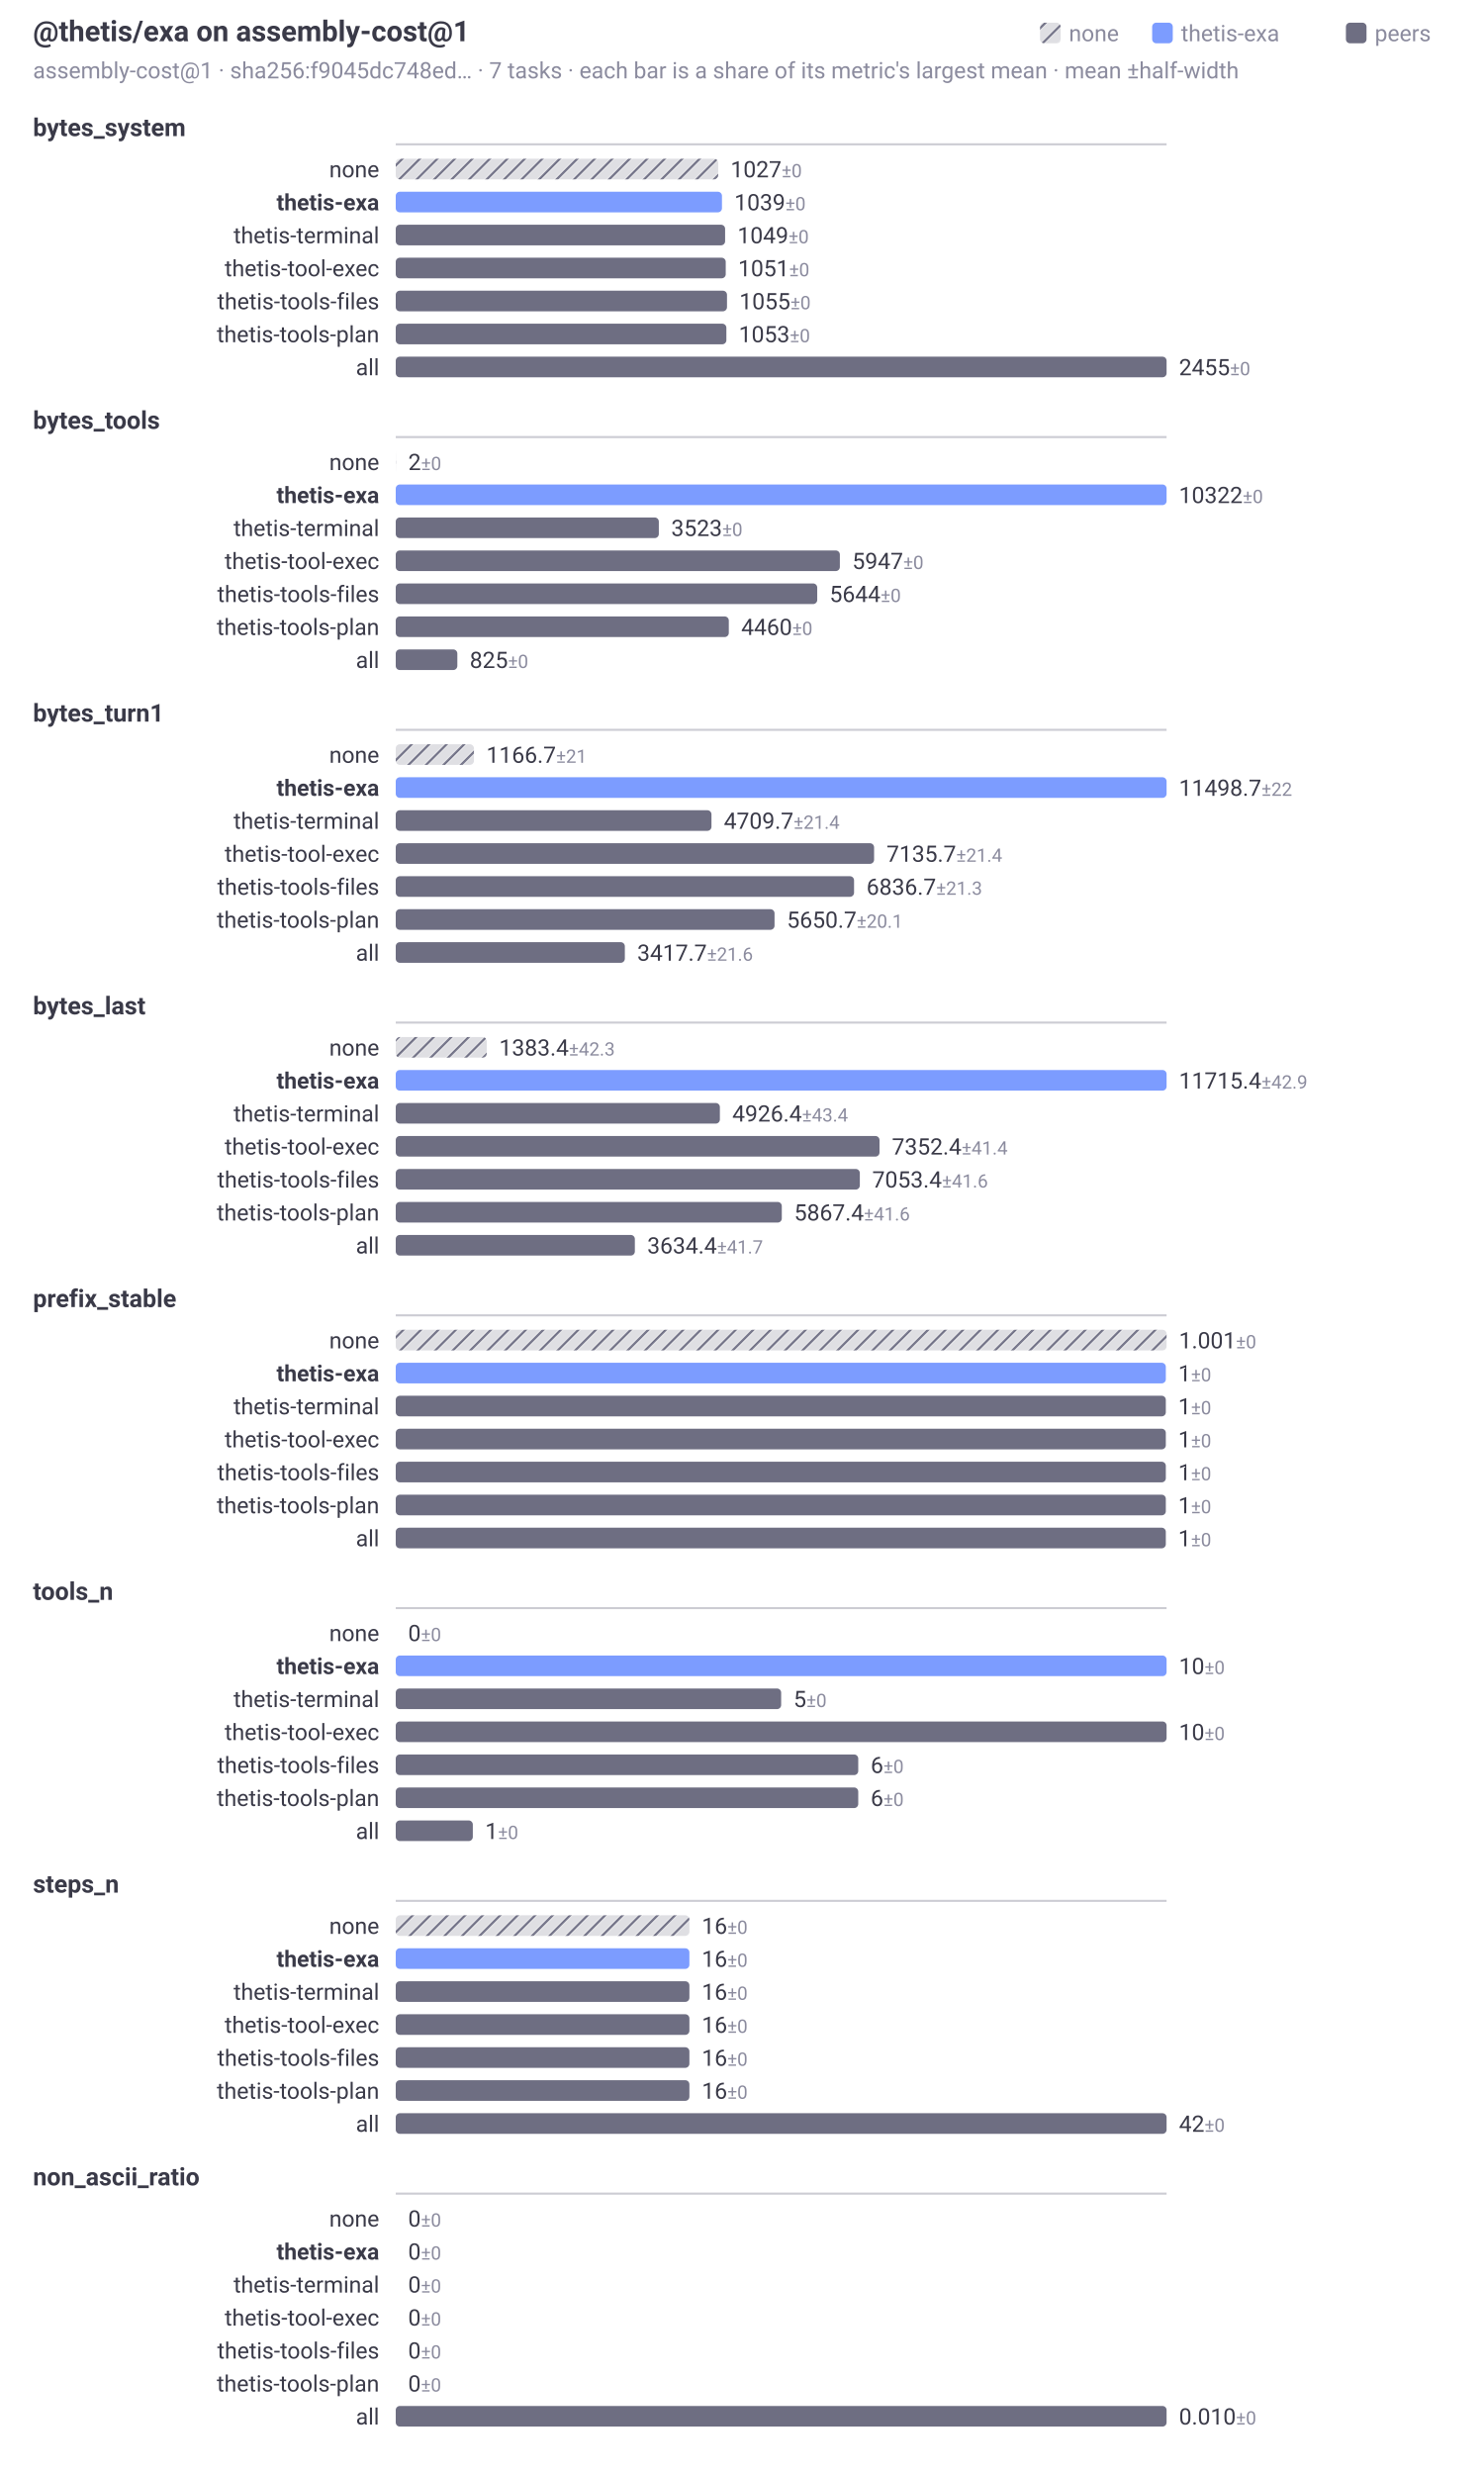
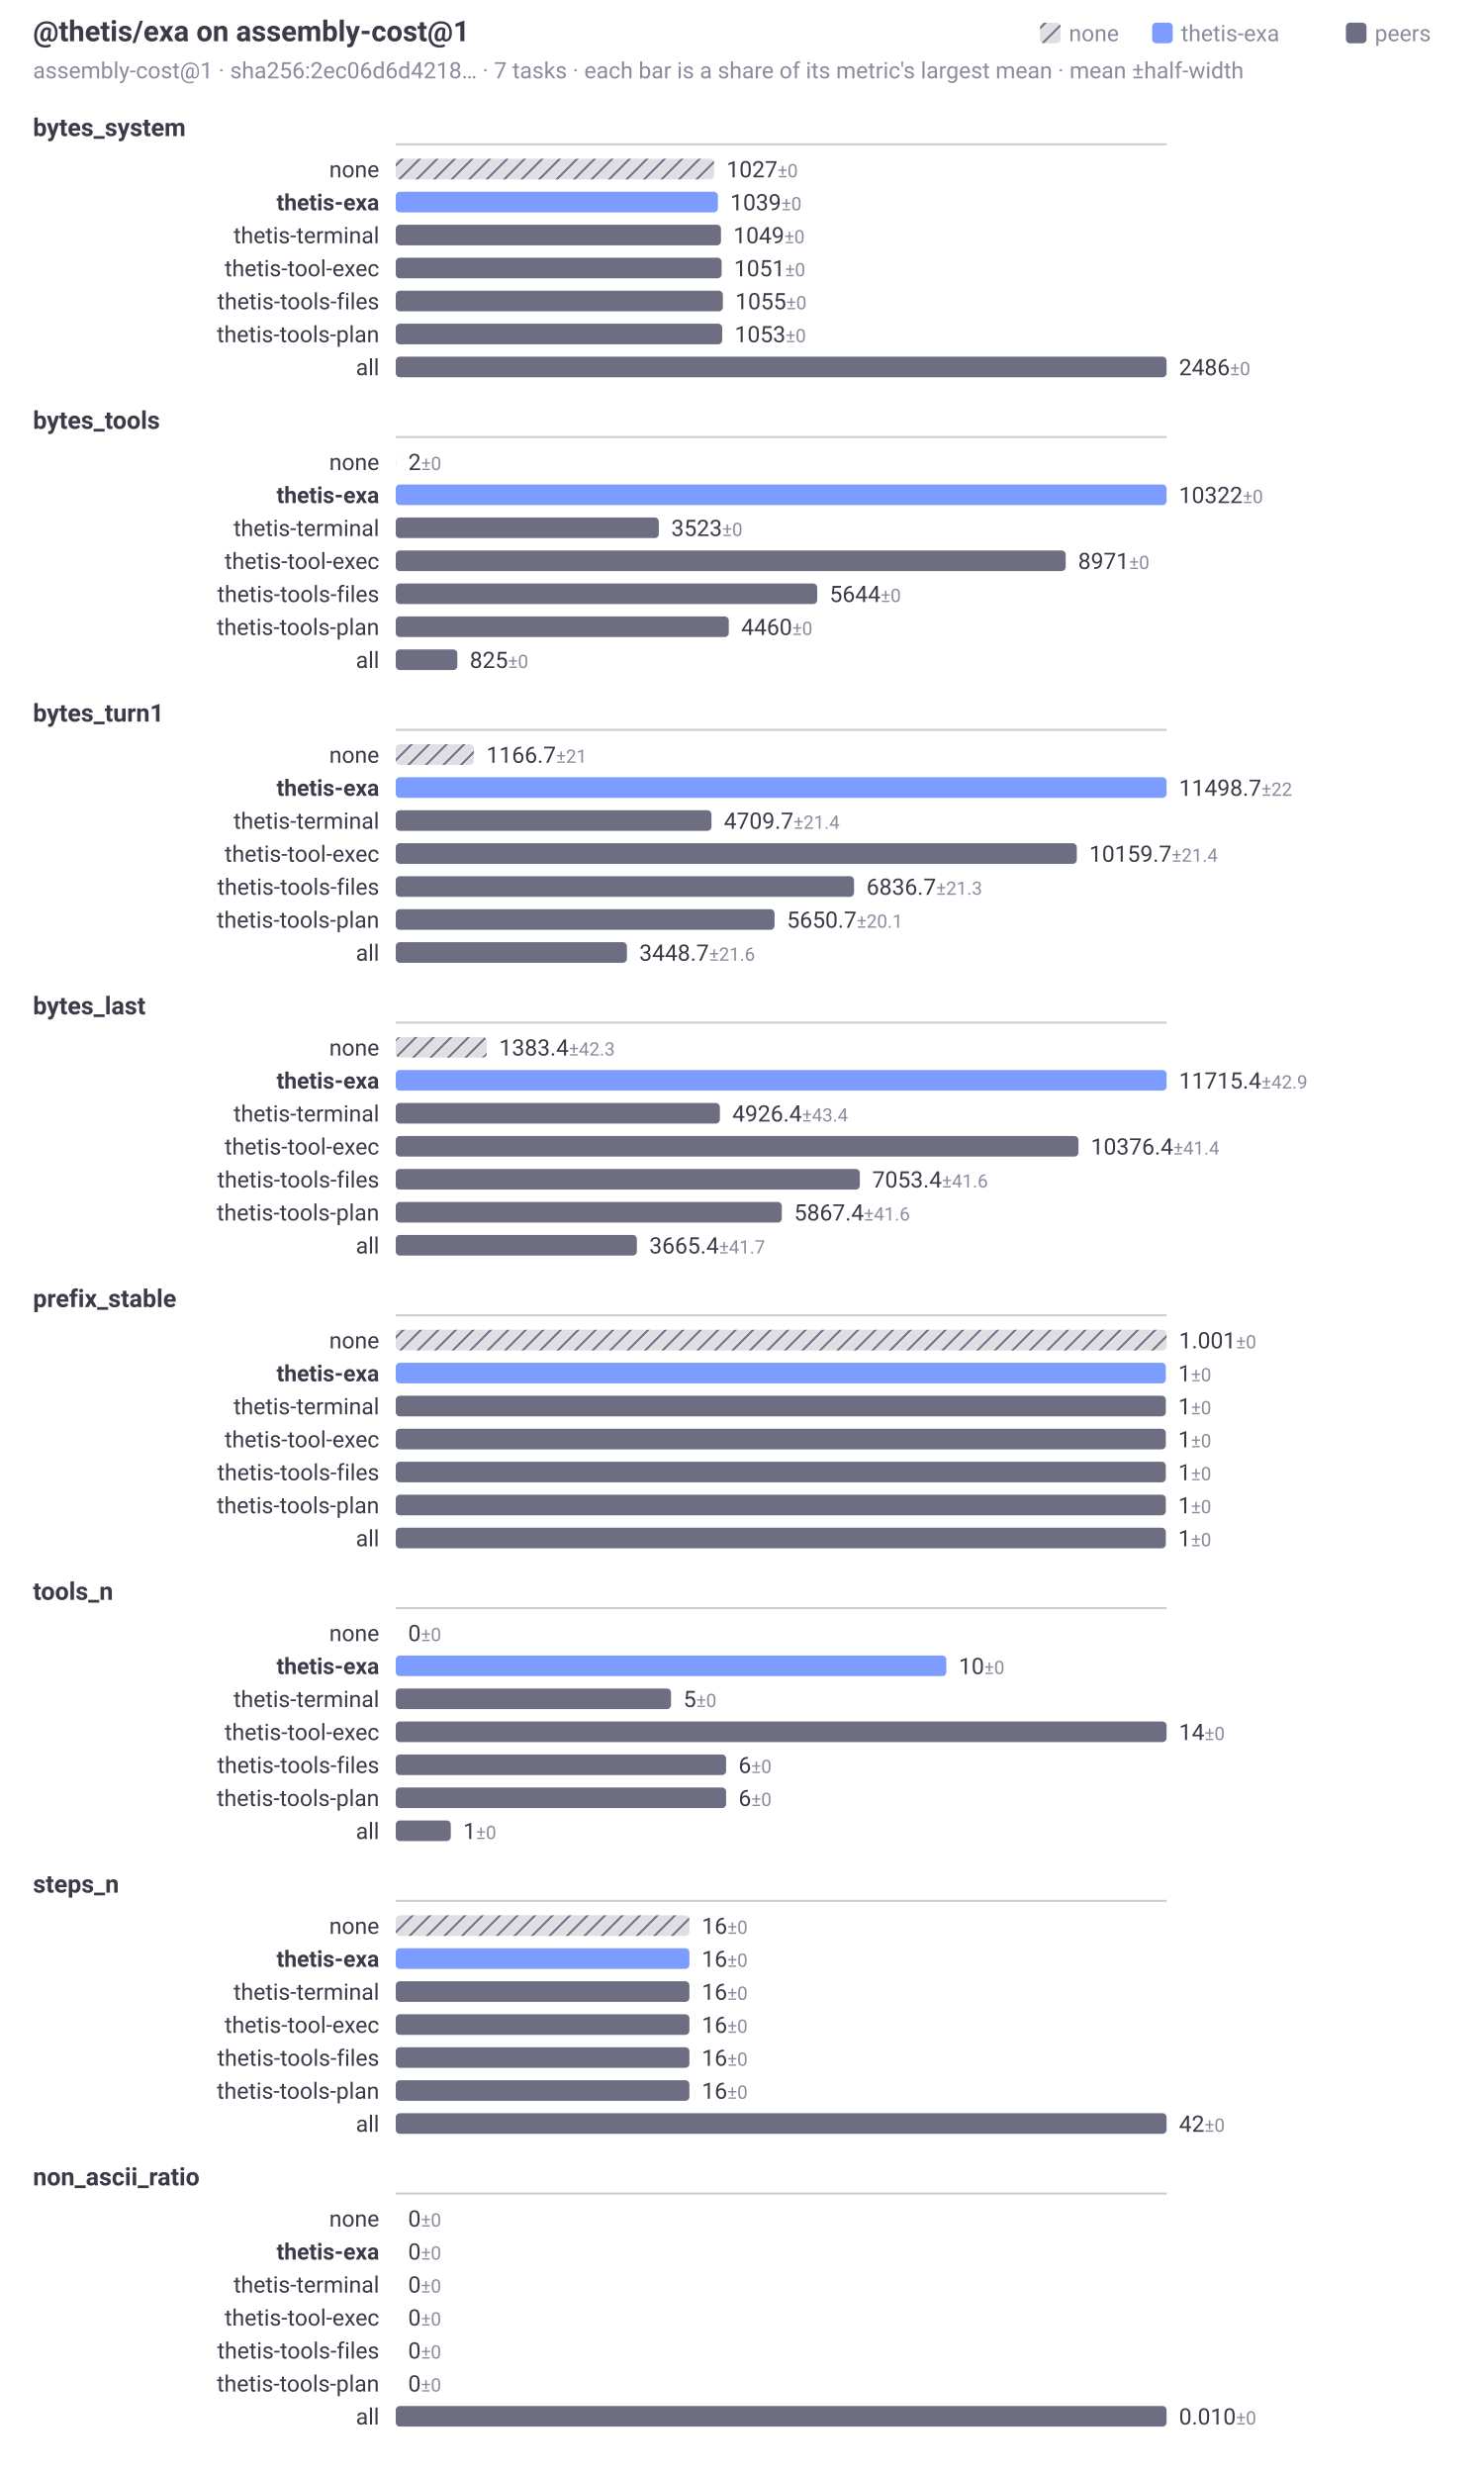
<svg xmlns="http://www.w3.org/2000/svg" width="720" height="1200" viewBox="0 0 720 1200" role="img" aria-labelledby="t d" font-family="system-ui, -apple-system, Segoe UI, Roboto, sans-serif">
  <style>.t{fill:#3a3a48}.f{fill:#8b8b9e}@media (prefers-color-scheme:dark){.t{fill:#d2d2dc}.f{fill:#9a9aae}}</style>
  <defs>
    <pattern id="hatch" width="6" height="6" patternUnits="userSpaceOnUse" patternTransform="rotate(45)">
      <rect width="6" height="6" fill="#6e6e82" fill-opacity="0.22" />
      <line x1="0" y1="0" x2="0" y2="6" stroke="#6e6e82" stroke-width="2" />
    </pattern>
  </defs>
  <text class="t" x="16" y="20" font-size="14" font-weight="600">@thetis/exa on assembly-cost@1</text>
-   <text class="f" x="16" y="38" font-size="11">assembly-cost@1 · sha256:f9045dc748ed… · 7 tasks · each bar is a share of its metric's largest mean · mean ±half-width</text>
+   <text class="f" x="16" y="38" font-size="11">assembly-cost@1 · sha256:2ec06d6d4218… · 7 tasks · each bar is a share of its metric's largest mean · mean ±half-width</text>
  <rect x="653" y="11" width="10" height="10" rx="2" fill="#6e6e82" />
  <text class="f" x="667" y="20" font-size="11">peers</text>
  <rect x="559" y="11" width="10" height="10" rx="2" fill="#7c9cff" />
  <text class="f" x="573" y="20" font-size="11">thetis-exa</text>
  <rect x="504.6" y="11" width="10" height="10" rx="2" fill="url(#hatch)" />
  <text class="f" x="518.6" y="20" font-size="11">none</text>
  <text class="t" x="16" y="66" font-size="12" font-weight="600">bytes_system</text>
  <line x1="192" y1="70" x2="566" y2="70" stroke="#6e6e82" stroke-opacity="0.35" stroke-width="1" />
  <text class="t" x="184" y="86" font-size="11" text-anchor="end">none</text>
-   <rect x="192" y="77" width="156.46" height="10" rx="2" fill="url(#hatch)" />
-   <text class="t" x="354.46" y="86" font-size="11">1027<tspan class="f" font-size="9"> ±0</tspan>
+   <rect x="192" y="77" width="154.5" height="10" rx="2" fill="url(#hatch)" />
+   <text class="t" x="352.5" y="86" font-size="11">1027<tspan class="f" font-size="9"> ±0</tspan>
  </text>
  <text class="t" x="184" y="102" font-size="11" text-anchor="end" font-weight="600">thetis-exa</text>
-   <rect x="192" y="93" width="158.28" height="10" rx="2" fill="#7c9cff" />
-   <text class="t" x="356.28" y="102" font-size="11">1039<tspan class="f" font-size="9"> ±0</tspan>
+   <rect x="192" y="93" width="156.31" height="10" rx="2" fill="#7c9cff" />
+   <text class="t" x="354.31" y="102" font-size="11">1039<tspan class="f" font-size="9"> ±0</tspan>
  </text>
  <text class="t" x="184" y="118" font-size="11" text-anchor="end">thetis-terminal</text>
-   <rect x="192" y="109" width="159.81" height="10" rx="2" fill="#6e6e82" />
-   <text class="t" x="357.81" y="118" font-size="11">1049<tspan class="f" font-size="9"> ±0</tspan>
+   <rect x="192" y="109" width="157.81" height="10" rx="2" fill="#6e6e82" />
+   <text class="t" x="355.81" y="118" font-size="11">1049<tspan class="f" font-size="9"> ±0</tspan>
  </text>
  <text class="t" x="184" y="134" font-size="11" text-anchor="end">thetis-tool-exec</text>
-   <rect x="192" y="125" width="160.11" height="10" rx="2" fill="#6e6e82" />
-   <text class="t" x="358.11" y="134" font-size="11">1051<tspan class="f" font-size="9"> ±0</tspan>
+   <rect x="192" y="125" width="158.12" height="10" rx="2" fill="#6e6e82" />
+   <text class="t" x="356.12" y="134" font-size="11">1051<tspan class="f" font-size="9"> ±0</tspan>
  </text>
  <text class="t" x="184" y="150" font-size="11" text-anchor="end">thetis-tools-files</text>
-   <rect x="192" y="141" width="160.72" height="10" rx="2" fill="#6e6e82" />
-   <text class="t" x="358.72" y="150" font-size="11">1055<tspan class="f" font-size="9"> ±0</tspan>
+   <rect x="192" y="141" width="158.72" height="10" rx="2" fill="#6e6e82" />
+   <text class="t" x="356.72" y="150" font-size="11">1055<tspan class="f" font-size="9"> ±0</tspan>
  </text>
  <text class="t" x="184" y="166" font-size="11" text-anchor="end">thetis-tools-plan</text>
-   <rect x="192" y="157" width="160.42" height="10" rx="2" fill="#6e6e82" />
-   <text class="t" x="358.42" y="166" font-size="11">1053<tspan class="f" font-size="9"> ±0</tspan>
+   <rect x="192" y="157" width="158.42" height="10" rx="2" fill="#6e6e82" />
+   <text class="t" x="356.42" y="166" font-size="11">1053<tspan class="f" font-size="9"> ±0</tspan>
  </text>
  <text class="t" x="184" y="182" font-size="11" text-anchor="end">all</text>
  <rect x="192" y="173" width="374" height="10" rx="2" fill="#6e6e82" />
-   <text class="t" x="572" y="182" font-size="11">2455<tspan class="f" font-size="9"> ±0</tspan>
+   <text class="t" x="572" y="182" font-size="11">2486<tspan class="f" font-size="9"> ±0</tspan>
  </text>
  <text class="t" x="16" y="208" font-size="12" font-weight="600">bytes_tools</text>
  <line x1="192" y1="212" x2="566" y2="212" stroke="#6e6e82" stroke-opacity="0.35" stroke-width="1" />
  <text class="t" x="184" y="228" font-size="11" text-anchor="end">none</text>
  <rect x="192" y="219" width="0.07" height="10" rx="2" fill="url(#hatch)" />
  <text class="t" x="198.07" y="228" font-size="11">2<tspan class="f" font-size="9"> ±0</tspan>
  </text>
  <text class="t" x="184" y="244" font-size="11" text-anchor="end" font-weight="600">thetis-exa</text>
  <rect x="192" y="235" width="374" height="10" rx="2" fill="#7c9cff" />
  <text class="t" x="572" y="244" font-size="11">10322<tspan class="f" font-size="9"> ±0</tspan>
  </text>
  <text class="t" x="184" y="260" font-size="11" text-anchor="end">thetis-terminal</text>
  <rect x="192" y="251" width="127.65" height="10" rx="2" fill="#6e6e82" />
  <text class="t" x="325.65" y="260" font-size="11">3523<tspan class="f" font-size="9"> ±0</tspan>
  </text>
  <text class="t" x="184" y="276" font-size="11" text-anchor="end">thetis-tool-exec</text>
-   <rect x="192" y="267" width="215.48" height="10" rx="2" fill="#6e6e82" />
-   <text class="t" x="413.48" y="276" font-size="11">5947<tspan class="f" font-size="9"> ±0</tspan>
+   <rect x="192" y="267" width="325.05" height="10" rx="2" fill="#6e6e82" />
+   <text class="t" x="523.05" y="276" font-size="11">8971<tspan class="f" font-size="9"> ±0</tspan>
  </text>
  <text class="t" x="184" y="292" font-size="11" text-anchor="end">thetis-tools-files</text>
  <rect x="192" y="283" width="204.5" height="10" rx="2" fill="#6e6e82" />
  <text class="t" x="402.5" y="292" font-size="11">5644<tspan class="f" font-size="9"> ±0</tspan>
  </text>
  <text class="t" x="184" y="308" font-size="11" text-anchor="end">thetis-tools-plan</text>
  <rect x="192" y="299" width="161.6" height="10" rx="2" fill="#6e6e82" />
  <text class="t" x="359.6" y="308" font-size="11">4460<tspan class="f" font-size="9"> ±0</tspan>
  </text>
  <text class="t" x="184" y="324" font-size="11" text-anchor="end">all</text>
  <rect x="192" y="315" width="29.89" height="10" rx="2" fill="#6e6e82" />
  <text class="t" x="227.89" y="324" font-size="11">825<tspan class="f" font-size="9"> ±0</tspan>
  </text>
  <text class="t" x="16" y="350" font-size="12" font-weight="600">bytes_turn1</text>
  <line x1="192" y1="354" x2="566" y2="354" stroke="#6e6e82" stroke-opacity="0.35" stroke-width="1" />
  <text class="t" x="184" y="370" font-size="11" text-anchor="end">none</text>
  <rect x="192" y="361" width="37.95" height="10" rx="2" fill="url(#hatch)" />
  <text class="t" x="235.95" y="370" font-size="11">1166.7<tspan class="f" font-size="9"> ±21</tspan>
  </text>
  <text class="t" x="184" y="386" font-size="11" text-anchor="end" font-weight="600">thetis-exa</text>
  <rect x="192" y="377" width="374" height="10" rx="2" fill="#7c9cff" />
  <text class="t" x="572" y="386" font-size="11">11498.7<tspan class="f" font-size="9"> ±22</tspan>
  </text>
  <text class="t" x="184" y="402" font-size="11" text-anchor="end">thetis-terminal</text>
  <rect x="192" y="393" width="153.19" height="10" rx="2" fill="#6e6e82" />
  <text class="t" x="351.19" y="402" font-size="11">4709.7<tspan class="f" font-size="9"> ±21.4</tspan>
  </text>
  <text class="t" x="184" y="418" font-size="11" text-anchor="end">thetis-tool-exec</text>
-   <rect x="192" y="409" width="232.09" height="10" rx="2" fill="#6e6e82" />
-   <text class="t" x="430.09" y="418" font-size="11">7135.7<tspan class="f" font-size="9"> ±21.4</tspan>
+   <rect x="192" y="409" width="330.45" height="10" rx="2" fill="#6e6e82" />
+   <text class="t" x="528.45" y="418" font-size="11">10159.7<tspan class="f" font-size="9"> ±21.4</tspan>
  </text>
  <text class="t" x="184" y="434" font-size="11" text-anchor="end">thetis-tools-files</text>
  <rect x="192" y="425" width="222.37" height="10" rx="2" fill="#6e6e82" />
  <text class="t" x="420.37" y="434" font-size="11">6836.7<tspan class="f" font-size="9"> ±21.3</tspan>
  </text>
  <text class="t" x="184" y="450" font-size="11" text-anchor="end">thetis-tools-plan</text>
  <rect x="192" y="441" width="183.79" height="10" rx="2" fill="#6e6e82" />
  <text class="t" x="381.79" y="450" font-size="11">5650.7<tspan class="f" font-size="9"> ±20.1</tspan>
  </text>
  <text class="t" x="184" y="466" font-size="11" text-anchor="end">all</text>
-   <rect x="192" y="457" width="111.16" height="10" rx="2" fill="#6e6e82" />
-   <text class="t" x="309.16" y="466" font-size="11">3417.7<tspan class="f" font-size="9"> ±21.6</tspan>
+   <rect x="192" y="457" width="112.17" height="10" rx="2" fill="#6e6e82" />
+   <text class="t" x="310.17" y="466" font-size="11">3448.7<tspan class="f" font-size="9"> ±21.6</tspan>
  </text>
  <text class="t" x="16" y="492" font-size="12" font-weight="600">bytes_last</text>
  <line x1="192" y1="496" x2="566" y2="496" stroke="#6e6e82" stroke-opacity="0.35" stroke-width="1" />
  <text class="t" x="184" y="512" font-size="11" text-anchor="end">none</text>
  <rect x="192" y="503" width="44.16" height="10" rx="2" fill="url(#hatch)" />
  <text class="t" x="242.16" y="512" font-size="11">1383.4<tspan class="f" font-size="9"> ±42.3</tspan>
  </text>
  <text class="t" x="184" y="528" font-size="11" text-anchor="end" font-weight="600">thetis-exa</text>
  <rect x="192" y="519" width="374" height="10" rx="2" fill="#7c9cff" />
  <text class="t" x="572" y="528" font-size="11">11715.4<tspan class="f" font-size="9"> ±42.9</tspan>
  </text>
  <text class="t" x="184" y="544" font-size="11" text-anchor="end">thetis-terminal</text>
  <rect x="192" y="535" width="157.27" height="10" rx="2" fill="#6e6e82" />
  <text class="t" x="355.27" y="544" font-size="11">4926.4<tspan class="f" font-size="9"> ±43.4</tspan>
  </text>
  <text class="t" x="184" y="560" font-size="11" text-anchor="end">thetis-tool-exec</text>
-   <rect x="192" y="551" width="234.72" height="10" rx="2" fill="#6e6e82" />
-   <text class="t" x="432.72" y="560" font-size="11">7352.4<tspan class="f" font-size="9"> ±41.4</tspan>
+   <rect x="192" y="551" width="331.25" height="10" rx="2" fill="#6e6e82" />
+   <text class="t" x="529.25" y="560" font-size="11">10376.4<tspan class="f" font-size="9"> ±41.4</tspan>
  </text>
  <text class="t" x="184" y="576" font-size="11" text-anchor="end">thetis-tools-files</text>
  <rect x="192" y="567" width="225.17" height="10" rx="2" fill="#6e6e82" />
  <text class="t" x="423.17" y="576" font-size="11">7053.4<tspan class="f" font-size="9"> ±41.6</tspan>
  </text>
  <text class="t" x="184" y="592" font-size="11" text-anchor="end">thetis-tools-plan</text>
  <rect x="192" y="583" width="187.31" height="10" rx="2" fill="#6e6e82" />
  <text class="t" x="385.31" y="592" font-size="11">5867.4<tspan class="f" font-size="9"> ±41.6</tspan>
  </text>
  <text class="t" x="184" y="608" font-size="11" text-anchor="end">all</text>
-   <rect x="192" y="599" width="116.02" height="10" rx="2" fill="#6e6e82" />
-   <text class="t" x="314.02" y="608" font-size="11">3634.4<tspan class="f" font-size="9"> ±41.7</tspan>
+   <rect x="192" y="599" width="117.01" height="10" rx="2" fill="#6e6e82" />
+   <text class="t" x="315.01" y="608" font-size="11">3665.4<tspan class="f" font-size="9"> ±41.7</tspan>
  </text>
  <text class="t" x="16" y="634" font-size="12" font-weight="600">prefix_stable</text>
  <line x1="192" y1="638" x2="566" y2="638" stroke="#6e6e82" stroke-opacity="0.35" stroke-width="1" />
  <text class="t" x="184" y="654" font-size="11" text-anchor="end">none</text>
  <rect x="192" y="645" width="374" height="10" rx="2" fill="url(#hatch)" />
  <text class="t" x="572" y="654" font-size="11">1.001<tspan class="f" font-size="9"> ±0</tspan>
  </text>
  <text class="t" x="184" y="670" font-size="11" text-anchor="end" font-weight="600">thetis-exa</text>
  <rect x="192" y="661" width="373.63" height="10" rx="2" fill="#7c9cff" />
  <text class="t" x="571.63" y="670" font-size="11">1<tspan class="f" font-size="9"> ±0</tspan>
  </text>
  <text class="t" x="184" y="686" font-size="11" text-anchor="end">thetis-terminal</text>
  <rect x="192" y="677" width="373.63" height="10" rx="2" fill="#6e6e82" />
  <text class="t" x="571.63" y="686" font-size="11">1<tspan class="f" font-size="9"> ±0</tspan>
  </text>
  <text class="t" x="184" y="702" font-size="11" text-anchor="end">thetis-tool-exec</text>
  <rect x="192" y="693" width="373.63" height="10" rx="2" fill="#6e6e82" />
  <text class="t" x="571.63" y="702" font-size="11">1<tspan class="f" font-size="9"> ±0</tspan>
  </text>
  <text class="t" x="184" y="718" font-size="11" text-anchor="end">thetis-tools-files</text>
  <rect x="192" y="709" width="373.63" height="10" rx="2" fill="#6e6e82" />
  <text class="t" x="571.63" y="718" font-size="11">1<tspan class="f" font-size="9"> ±0</tspan>
  </text>
  <text class="t" x="184" y="734" font-size="11" text-anchor="end">thetis-tools-plan</text>
  <rect x="192" y="725" width="373.63" height="10" rx="2" fill="#6e6e82" />
  <text class="t" x="571.63" y="734" font-size="11">1<tspan class="f" font-size="9"> ±0</tspan>
  </text>
  <text class="t" x="184" y="750" font-size="11" text-anchor="end">all</text>
  <rect x="192" y="741" width="373.63" height="10" rx="2" fill="#6e6e82" />
  <text class="t" x="571.63" y="750" font-size="11">1<tspan class="f" font-size="9"> ±0</tspan>
  </text>
  <text class="t" x="16" y="776" font-size="12" font-weight="600">tools_n</text>
  <line x1="192" y1="780" x2="566" y2="780" stroke="#6e6e82" stroke-opacity="0.35" stroke-width="1" />
  <text class="t" x="184" y="796" font-size="11" text-anchor="end">none</text>
  <rect x="192" y="787" width="0" height="10" rx="2" fill="url(#hatch)" />
  <text class="t" x="198" y="796" font-size="11">0<tspan class="f" font-size="9"> ±0</tspan>
  </text>
  <text class="t" x="184" y="812" font-size="11" text-anchor="end" font-weight="600">thetis-exa</text>
-   <rect x="192" y="803" width="374" height="10" rx="2" fill="#7c9cff" />
-   <text class="t" x="572" y="812" font-size="11">10<tspan class="f" font-size="9"> ±0</tspan>
+   <rect x="192" y="803" width="267.14" height="10" rx="2" fill="#7c9cff" />
+   <text class="t" x="465.14" y="812" font-size="11">10<tspan class="f" font-size="9"> ±0</tspan>
  </text>
  <text class="t" x="184" y="828" font-size="11" text-anchor="end">thetis-terminal</text>
-   <rect x="192" y="819" width="187" height="10" rx="2" fill="#6e6e82" />
-   <text class="t" x="385" y="828" font-size="11">5<tspan class="f" font-size="9"> ±0</tspan>
+   <rect x="192" y="819" width="133.57" height="10" rx="2" fill="#6e6e82" />
+   <text class="t" x="331.57" y="828" font-size="11">5<tspan class="f" font-size="9"> ±0</tspan>
  </text>
  <text class="t" x="184" y="844" font-size="11" text-anchor="end">thetis-tool-exec</text>
  <rect x="192" y="835" width="374" height="10" rx="2" fill="#6e6e82" />
-   <text class="t" x="572" y="844" font-size="11">10<tspan class="f" font-size="9"> ±0</tspan>
+   <text class="t" x="572" y="844" font-size="11">14<tspan class="f" font-size="9"> ±0</tspan>
  </text>
  <text class="t" x="184" y="860" font-size="11" text-anchor="end">thetis-tools-files</text>
-   <rect x="192" y="851" width="224.4" height="10" rx="2" fill="#6e6e82" />
-   <text class="t" x="422.4" y="860" font-size="11">6<tspan class="f" font-size="9"> ±0</tspan>
+   <rect x="192" y="851" width="160.29" height="10" rx="2" fill="#6e6e82" />
+   <text class="t" x="358.29" y="860" font-size="11">6<tspan class="f" font-size="9"> ±0</tspan>
  </text>
  <text class="t" x="184" y="876" font-size="11" text-anchor="end">thetis-tools-plan</text>
-   <rect x="192" y="867" width="224.4" height="10" rx="2" fill="#6e6e82" />
-   <text class="t" x="422.4" y="876" font-size="11">6<tspan class="f" font-size="9"> ±0</tspan>
+   <rect x="192" y="867" width="160.29" height="10" rx="2" fill="#6e6e82" />
+   <text class="t" x="358.29" y="876" font-size="11">6<tspan class="f" font-size="9"> ±0</tspan>
  </text>
  <text class="t" x="184" y="892" font-size="11" text-anchor="end">all</text>
-   <rect x="192" y="883" width="37.4" height="10" rx="2" fill="#6e6e82" />
-   <text class="t" x="235.4" y="892" font-size="11">1<tspan class="f" font-size="9"> ±0</tspan>
+   <rect x="192" y="883" width="26.71" height="10" rx="2" fill="#6e6e82" />
+   <text class="t" x="224.71" y="892" font-size="11">1<tspan class="f" font-size="9"> ±0</tspan>
  </text>
  <text class="t" x="16" y="918" font-size="12" font-weight="600">steps_n</text>
  <line x1="192" y1="922" x2="566" y2="922" stroke="#6e6e82" stroke-opacity="0.35" stroke-width="1" />
  <text class="t" x="184" y="938" font-size="11" text-anchor="end">none</text>
  <rect x="192" y="929" width="142.48" height="10" rx="2" fill="url(#hatch)" />
  <text class="t" x="340.48" y="938" font-size="11">16<tspan class="f" font-size="9"> ±0</tspan>
  </text>
  <text class="t" x="184" y="954" font-size="11" text-anchor="end" font-weight="600">thetis-exa</text>
  <rect x="192" y="945" width="142.48" height="10" rx="2" fill="#7c9cff" />
  <text class="t" x="340.48" y="954" font-size="11">16<tspan class="f" font-size="9"> ±0</tspan>
  </text>
  <text class="t" x="184" y="970" font-size="11" text-anchor="end">thetis-terminal</text>
  <rect x="192" y="961" width="142.48" height="10" rx="2" fill="#6e6e82" />
  <text class="t" x="340.48" y="970" font-size="11">16<tspan class="f" font-size="9"> ±0</tspan>
  </text>
  <text class="t" x="184" y="986" font-size="11" text-anchor="end">thetis-tool-exec</text>
  <rect x="192" y="977" width="142.48" height="10" rx="2" fill="#6e6e82" />
  <text class="t" x="340.48" y="986" font-size="11">16<tspan class="f" font-size="9"> ±0</tspan>
  </text>
  <text class="t" x="184" y="1002" font-size="11" text-anchor="end">thetis-tools-files</text>
  <rect x="192" y="993" width="142.48" height="10" rx="2" fill="#6e6e82" />
  <text class="t" x="340.48" y="1002" font-size="11">16<tspan class="f" font-size="9"> ±0</tspan>
  </text>
  <text class="t" x="184" y="1018" font-size="11" text-anchor="end">thetis-tools-plan</text>
  <rect x="192" y="1009" width="142.48" height="10" rx="2" fill="#6e6e82" />
  <text class="t" x="340.48" y="1018" font-size="11">16<tspan class="f" font-size="9"> ±0</tspan>
  </text>
  <text class="t" x="184" y="1034" font-size="11" text-anchor="end">all</text>
  <rect x="192" y="1025" width="374" height="10" rx="2" fill="#6e6e82" />
  <text class="t" x="572" y="1034" font-size="11">42<tspan class="f" font-size="9"> ±0</tspan>
  </text>
  <text class="t" x="16" y="1060" font-size="12" font-weight="600">non_ascii_ratio</text>
  <line x1="192" y1="1064" x2="566" y2="1064" stroke="#6e6e82" stroke-opacity="0.35" stroke-width="1" />
  <text class="t" x="184" y="1080" font-size="11" text-anchor="end">none</text>
  <rect x="192" y="1071" width="0" height="10" rx="2" fill="url(#hatch)" />
  <text class="t" x="198" y="1080" font-size="11">0<tspan class="f" font-size="9"> ±0</tspan>
  </text>
  <text class="t" x="184" y="1096" font-size="11" text-anchor="end" font-weight="600">thetis-exa</text>
  <rect x="192" y="1087" width="0" height="10" rx="2" fill="#7c9cff" />
  <text class="t" x="198" y="1096" font-size="11">0<tspan class="f" font-size="9"> ±0</tspan>
  </text>
  <text class="t" x="184" y="1112" font-size="11" text-anchor="end">thetis-terminal</text>
  <rect x="192" y="1103" width="0" height="10" rx="2" fill="#6e6e82" />
  <text class="t" x="198" y="1112" font-size="11">0<tspan class="f" font-size="9"> ±0</tspan>
  </text>
  <text class="t" x="184" y="1128" font-size="11" text-anchor="end">thetis-tool-exec</text>
  <rect x="192" y="1119" width="0" height="10" rx="2" fill="#6e6e82" />
  <text class="t" x="198" y="1128" font-size="11">0<tspan class="f" font-size="9"> ±0</tspan>
  </text>
  <text class="t" x="184" y="1144" font-size="11" text-anchor="end">thetis-tools-files</text>
  <rect x="192" y="1135" width="0" height="10" rx="2" fill="#6e6e82" />
  <text class="t" x="198" y="1144" font-size="11">0<tspan class="f" font-size="9"> ±0</tspan>
  </text>
  <text class="t" x="184" y="1160" font-size="11" text-anchor="end">thetis-tools-plan</text>
  <rect x="192" y="1151" width="0" height="10" rx="2" fill="#6e6e82" />
  <text class="t" x="198" y="1160" font-size="11">0<tspan class="f" font-size="9"> ±0</tspan>
  </text>
  <text class="t" x="184" y="1176" font-size="11" text-anchor="end">all</text>
  <rect x="192" y="1167" width="374" height="10" rx="2" fill="#6e6e82" />
  <text class="t" x="572" y="1176" font-size="11">0.010<tspan class="f" font-size="9"> ±0</tspan>
  </text>
</svg>
